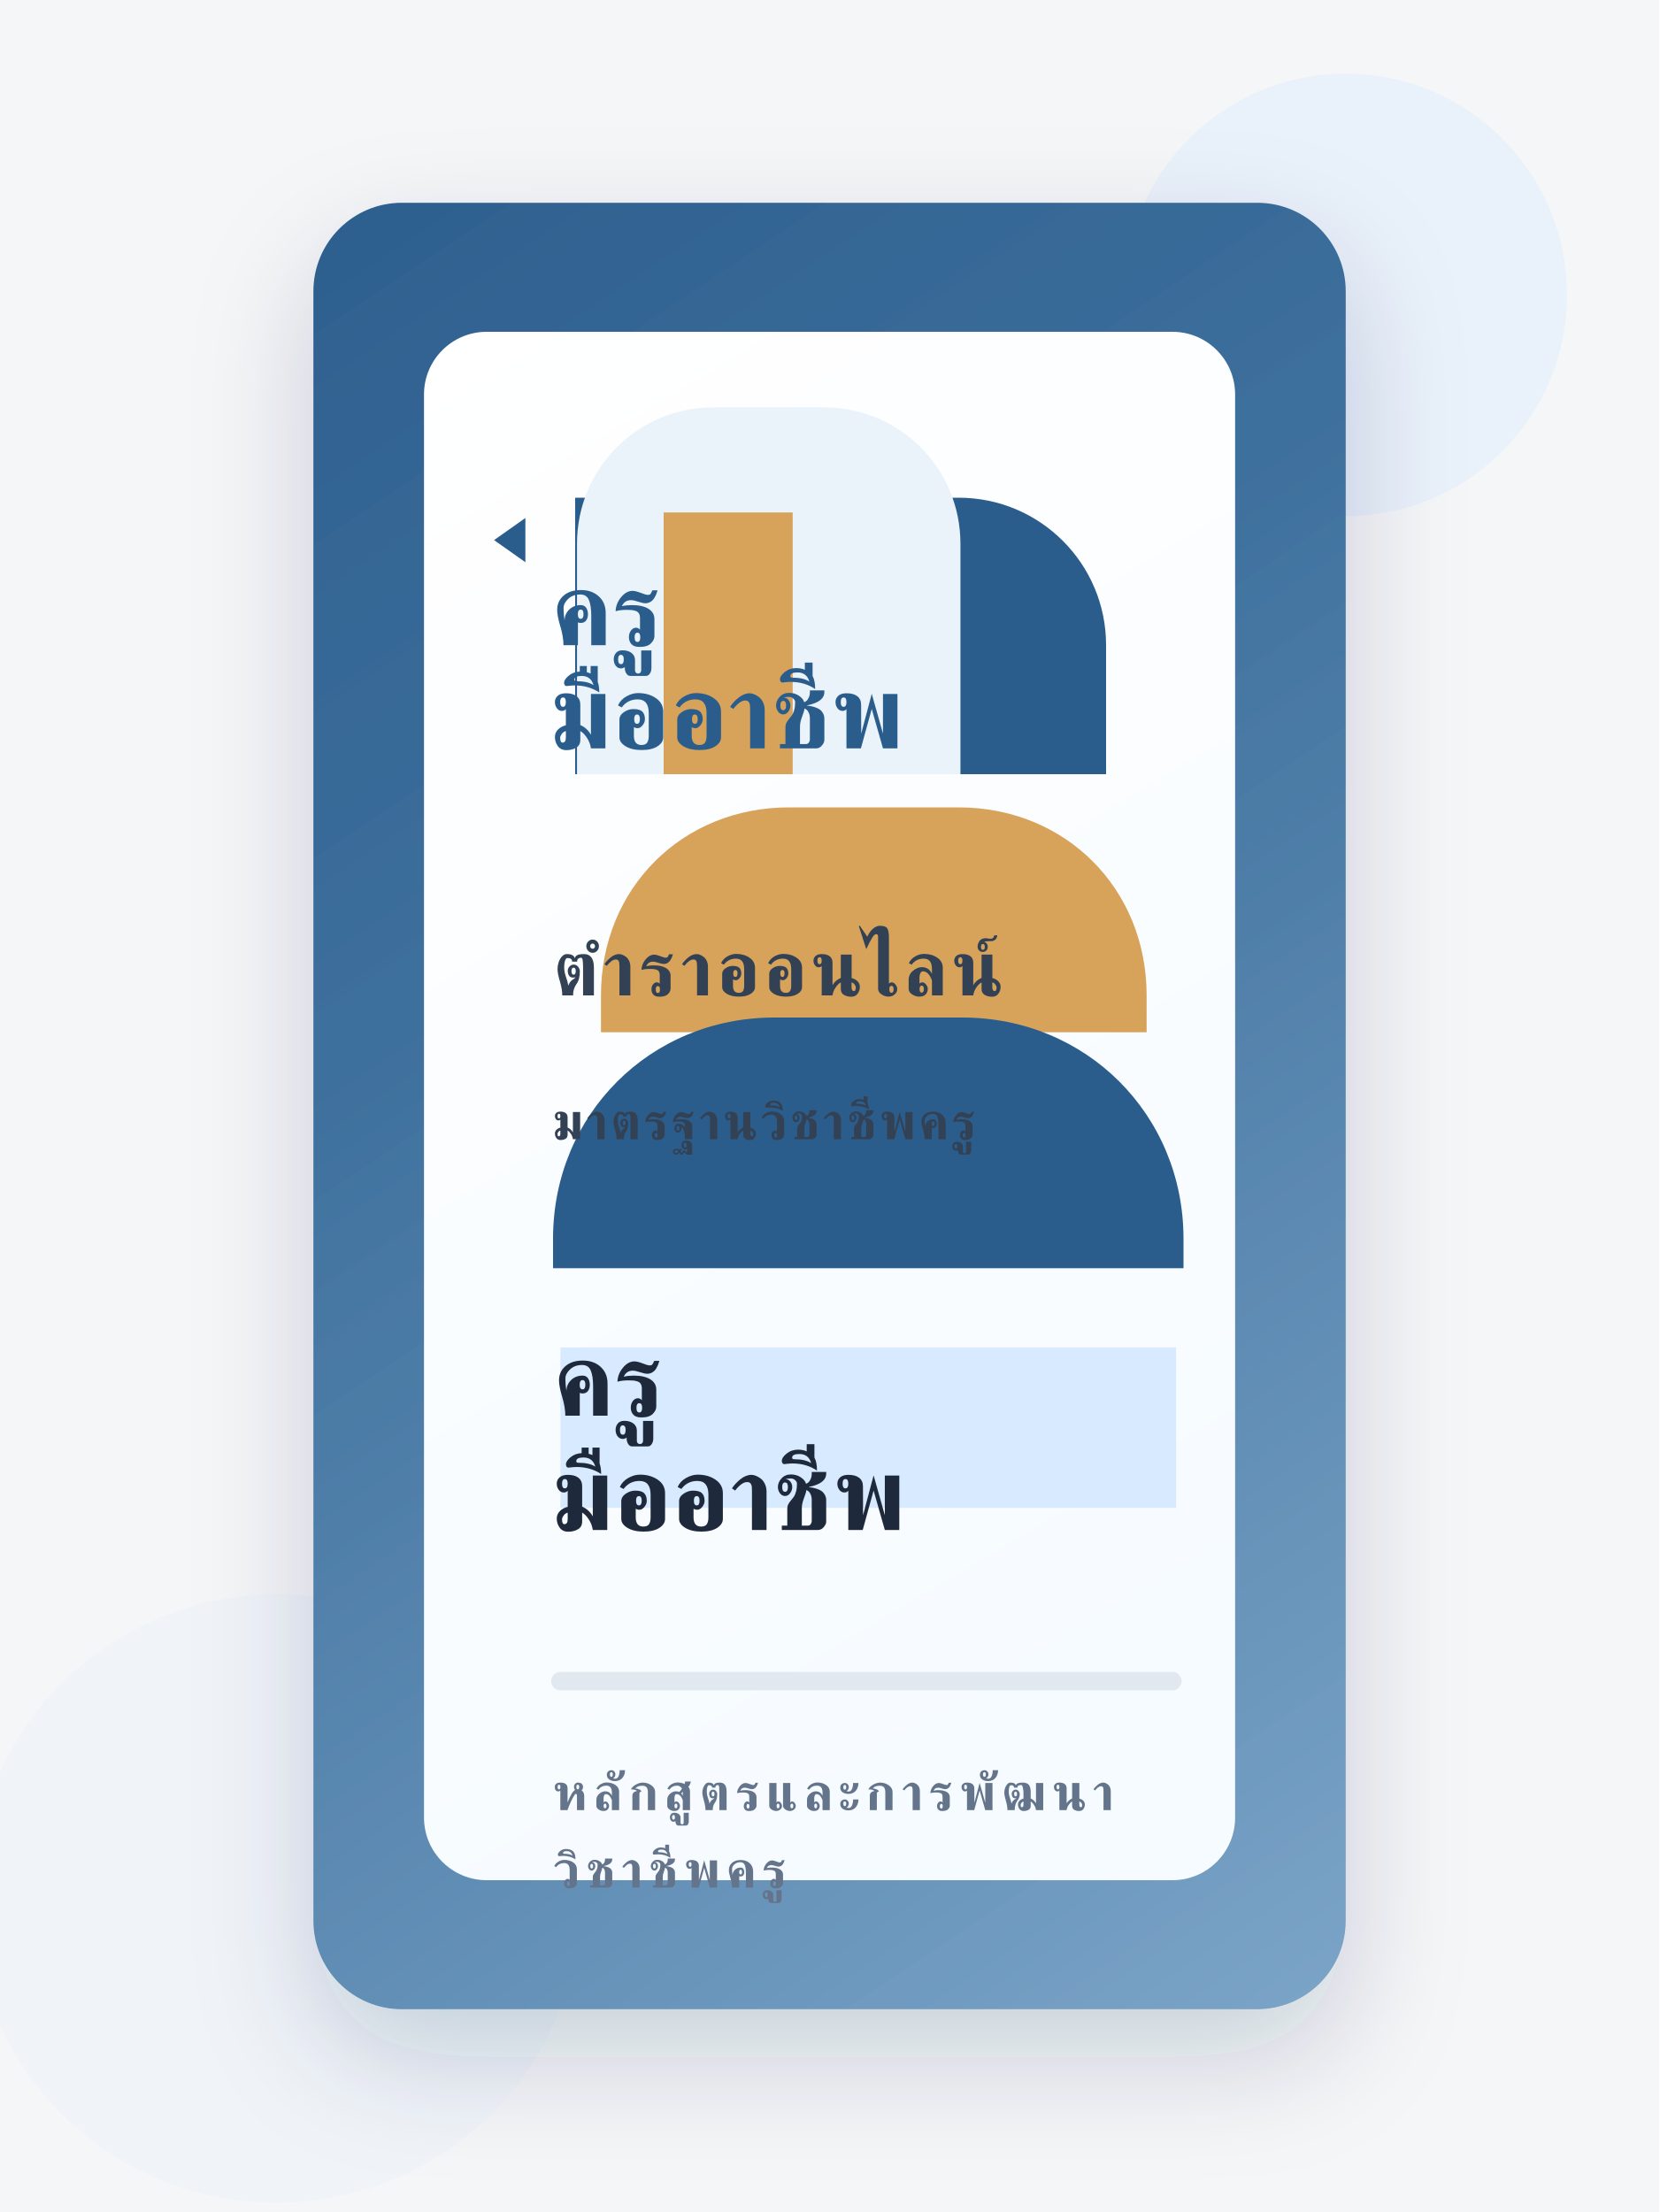
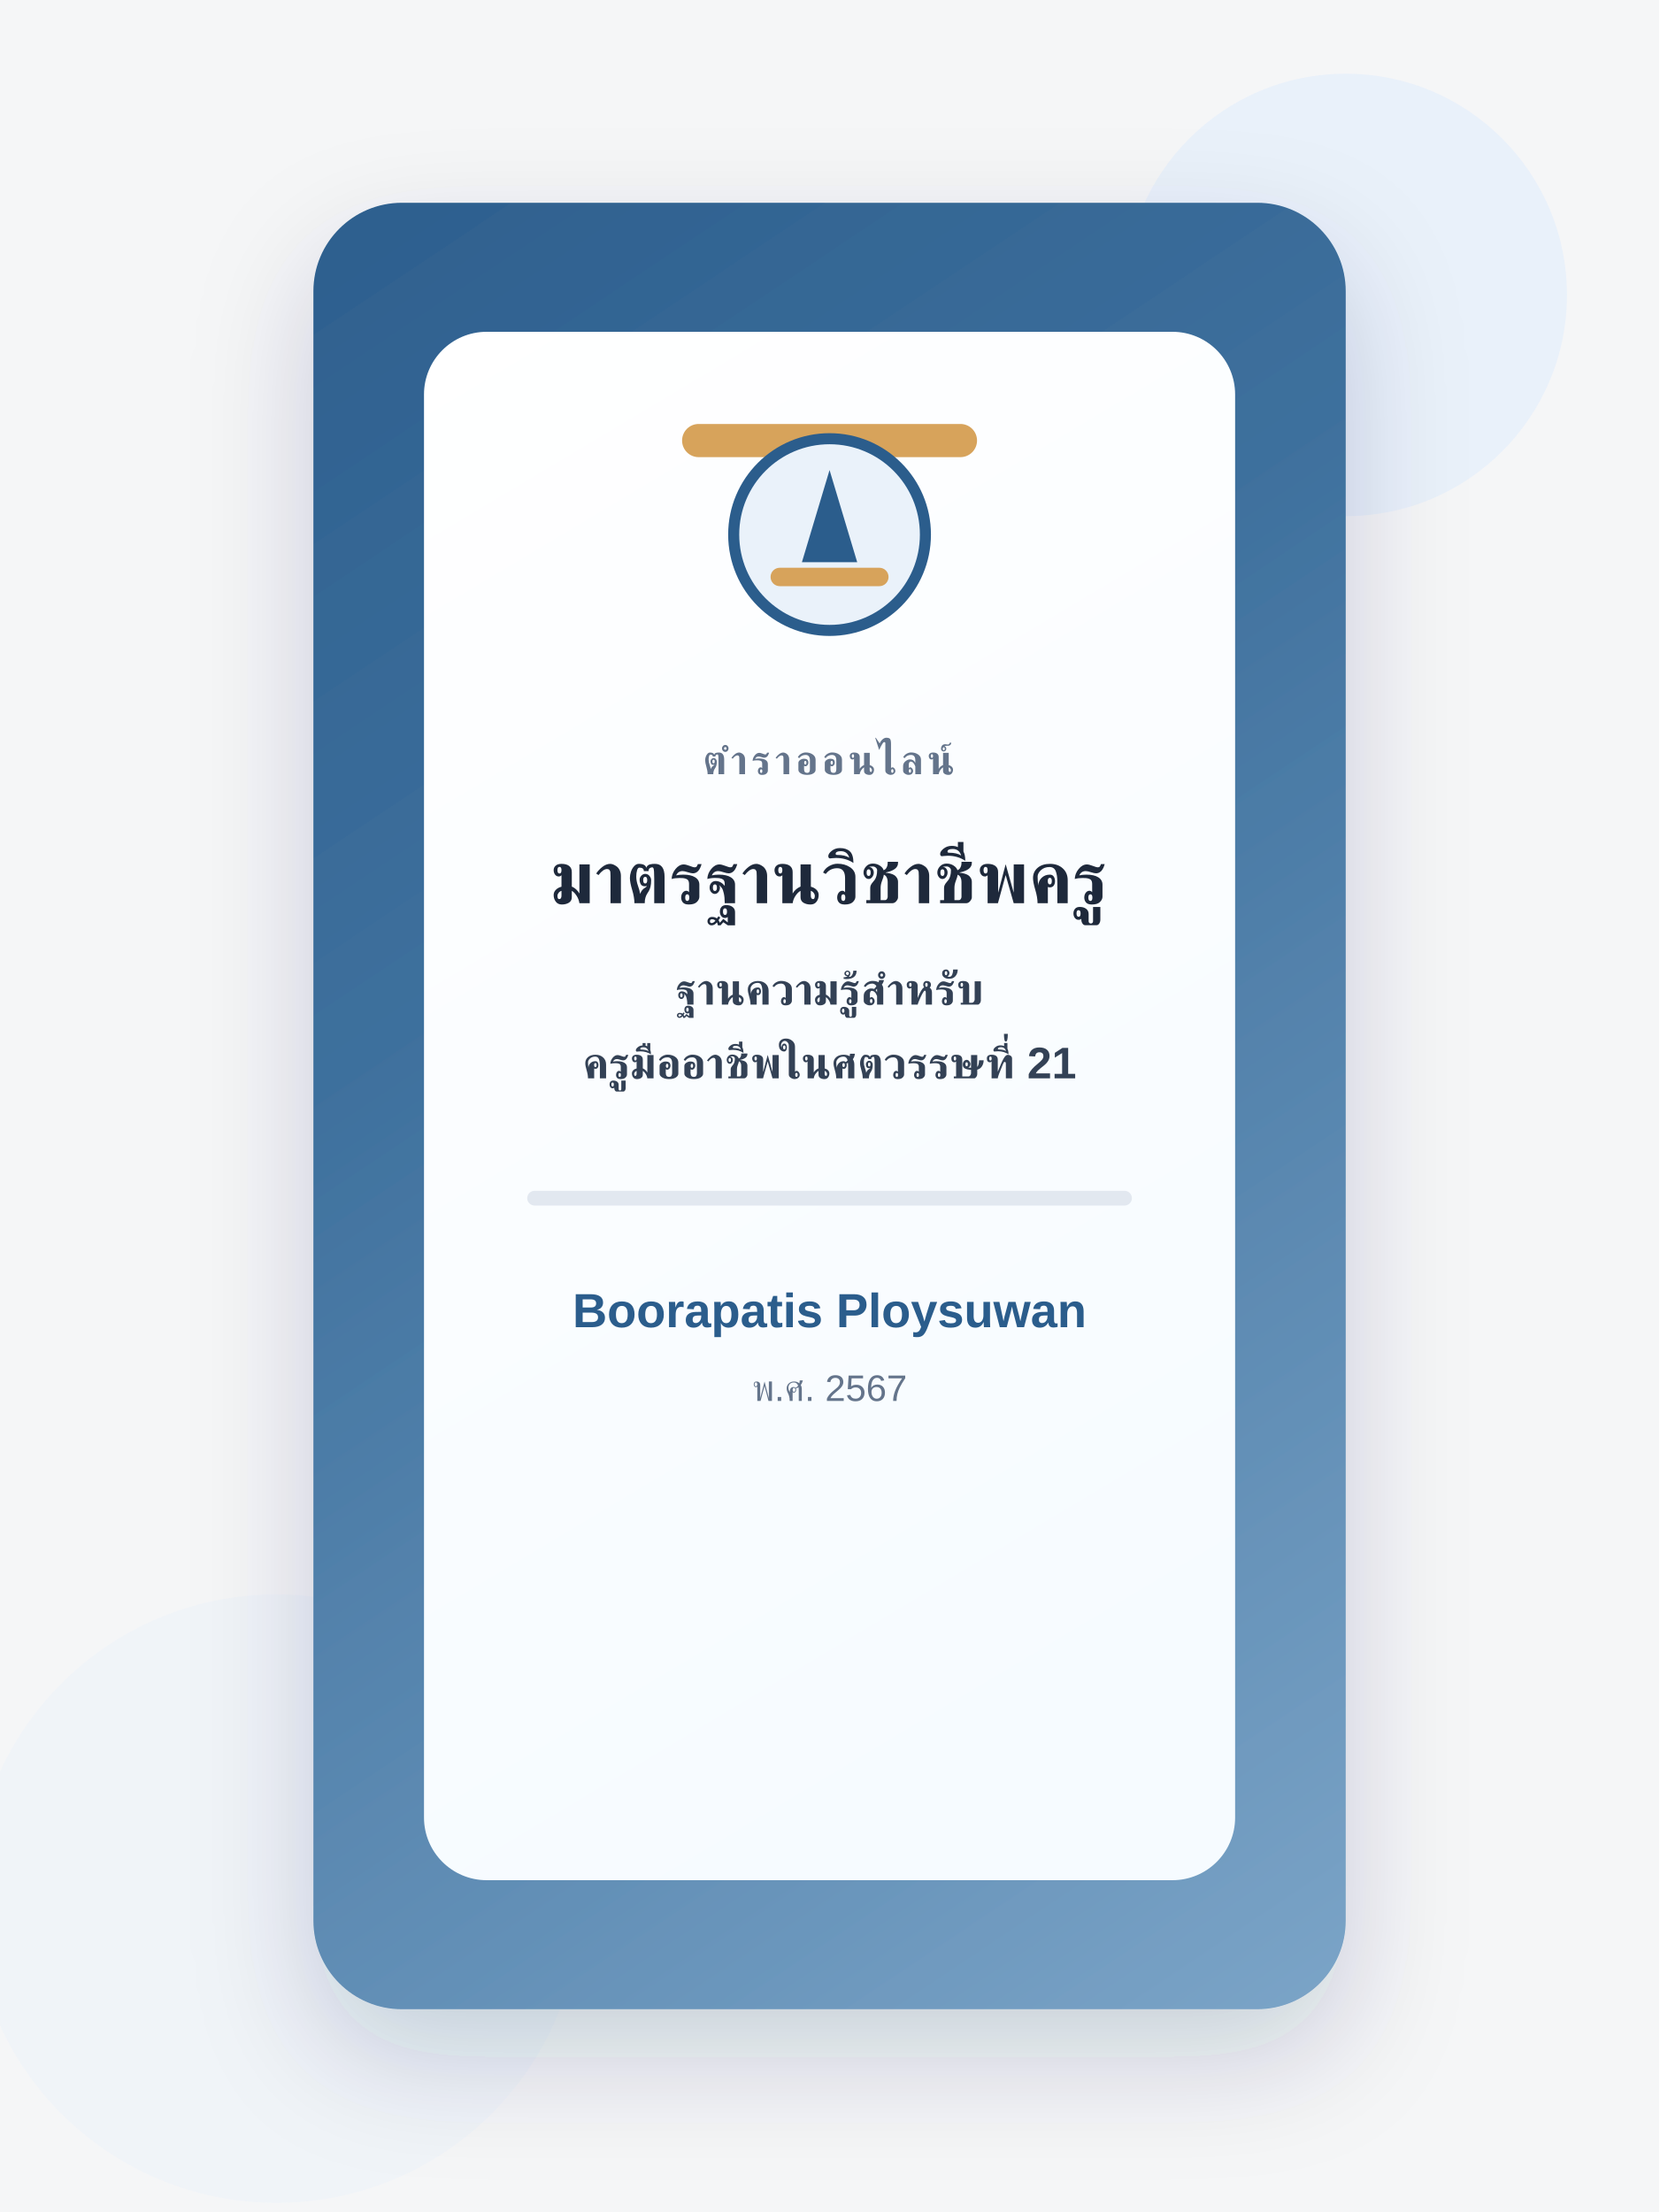
<svg xmlns="http://www.w3.org/2000/svg" width="900" height="1200" viewBox="0 0 900 1200" fill="none" role="img" aria-labelledby="title desc">
  <defs>
    <linearGradient id="bg" x1="104" y1="98" x2="760" y2="1080" gradientUnits="userSpaceOnUse">
      <stop stop-color="#2B5D8C" />
      <stop offset="0.38" stop-color="#3E709D" />
      <stop offset="1" stop-color="#7CA5C8" />
    </linearGradient>
    <linearGradient id="page" x1="250" y1="160" x2="680" y2="880" gradientUnits="userSpaceOnUse">
      <stop stop-color="#FFFFFF" />
      <stop offset="1" stop-color="#F6FBFF" />
    </linearGradient>
    <filter id="soft" x="0" y="0" width="900" height="1200" filterUnits="userSpaceOnUse" color-interpolation-filters="sRGB">
      <feDropShadow dx="0" dy="26" stdDeviation="32" flood-color="#163453" flood-opacity="0.18" />
    </filter>
  </defs>
  <rect width="900" height="1200" fill="#F5F6F7" />
  <circle cx="730" cy="160" r="120" fill="#D8EAFF" fill-opacity="0.4" />
  <circle cx="150" cy="1030" r="165" fill="#D8EAFF" fill-opacity="0.18" />
  <g filter="url(#soft)">
    <rect x="170" y="110" width="560" height="980" rx="48" fill="url(#bg)" />
    <rect x="230" y="180" width="440" height="840" rx="34" fill="url(#page)" />
  </g>
-   <path d="M312 270H520C564.183 270 600 305.817 600 350V420H312V270Z" fill="#2B5D8C" />
-   <path d="M313 295C313 254.026 346.026 221 387 221H447C487.974 221 521 254.026 521 295V420H313V295Z" fill="#EAF2FA" />
-   <path d="M360 278H430V420H360V278Z" fill="#D7A35B" />
-   <path d="M326 540C326 482.026 370.026 438 428 438H520C577.974 438 622 482.026 622 540V560H326V540Z" fill="#D7A35B" />
-   <path d="M300 672C300 604.726 352.726 552 420 552H522C589.274 552 642 604.726 642 672V688H300V672Z" fill="#2B5D8C" />
-   <path d="M304 731H638V818H304V731Z" fill="#D8EAFF" />
-   <path d="M285 281L268 293L285 305V281Z" fill="#2B5D8C" />
-   <text x="299" y="350" fill="#2B5D8C" font-family="Arial, Helvetica, sans-serif" font-size="56" font-weight="700">ครู</text>
-   <text x="299" y="406" fill="#2B5D8C" font-family="Arial, Helvetica, sans-serif" font-size="56" font-weight="700">มืออาชีพ</text>
-   <text x="300" y="540" fill="#334155" font-family="Arial, Helvetica, sans-serif" font-size="42" font-weight="700" letter-spacing="2">ตำราออนไลน์</text>
-   <text x="300" y="618" fill="#334155" font-family="Arial, Helvetica, sans-serif" font-size="28" font-weight="600" letter-spacing="1.4">มาตรฐานวิชาชีพครู</text>
-   <text x="300" y="768" fill="#1E293B" font-family="Arial, Helvetica, sans-serif" font-size="56" font-weight="700">ครู</text>
-   <text x="300" y="830" fill="#1E293B" font-family="Arial, Helvetica, sans-serif" font-size="56" font-weight="700">มืออาชีพ</text>
-   <path d="M304 912H636" stroke="#E2E8F0" stroke-width="10" stroke-linecap="round" />
-   <text x="300" y="982" fill="#64748B" font-family="Arial, Helvetica, sans-serif" font-size="28" font-weight="600" letter-spacing="3">หลักสูตรและการพัฒนา</text>
-   <text x="300" y="1024" fill="#64748B" font-family="Arial, Helvetica, sans-serif" font-size="28" font-weight="600" letter-spacing="3">วิชาชีพครู</text>
+   <rect x="370" y="230" width="160" height="18" rx="9" fill="#D7A35B" />
+   <circle cx="450" cy="290" r="52" fill="#EAF2FA" stroke="#2B5D8C" stroke-width="6" />
+   <path d="M450 255L465 305H435L450 255Z" fill="#2B5D8C" />
+   <rect x="418" y="308" width="64" height="10" rx="5" fill="#D7A35B" />
+   <text x="450" y="420" text-anchor="middle" fill="#64748B" font-family="Arial, Helvetica, sans-serif" font-size="22" font-weight="600" letter-spacing="2">ตำราออนไลน์</text>
+   <text x="450" y="490" text-anchor="middle" fill="#1E293B" font-family="Arial, Helvetica, sans-serif" font-size="40" font-weight="700">มาตรฐานวิชาชีพครู</text>
+   <text x="450" y="545" text-anchor="middle" fill="#334155" font-family="Arial, Helvetica, sans-serif" font-size="24" font-weight="600">ฐานความรู้สำหรับ</text>
+   <text x="450" y="585" text-anchor="middle" fill="#334155" font-family="Arial, Helvetica, sans-serif" font-size="24" font-weight="600">ครูมืออาชีพในศตวรรษที่ 21</text>
+   <path d="M290 650H610" stroke="#E2E8F0" stroke-width="8" stroke-linecap="round" />
+   <text x="450" y="720" text-anchor="middle" fill="#2B5D8C" font-family="Arial, Helvetica, sans-serif" font-size="26" font-weight="600">Boorapatis Ploysuwan</text>
+   <text x="450" y="760" text-anchor="middle" fill="#64748B" font-family="Arial, Helvetica, sans-serif" font-size="20" font-weight="500">พ.ศ. 2567</text>
</svg>
